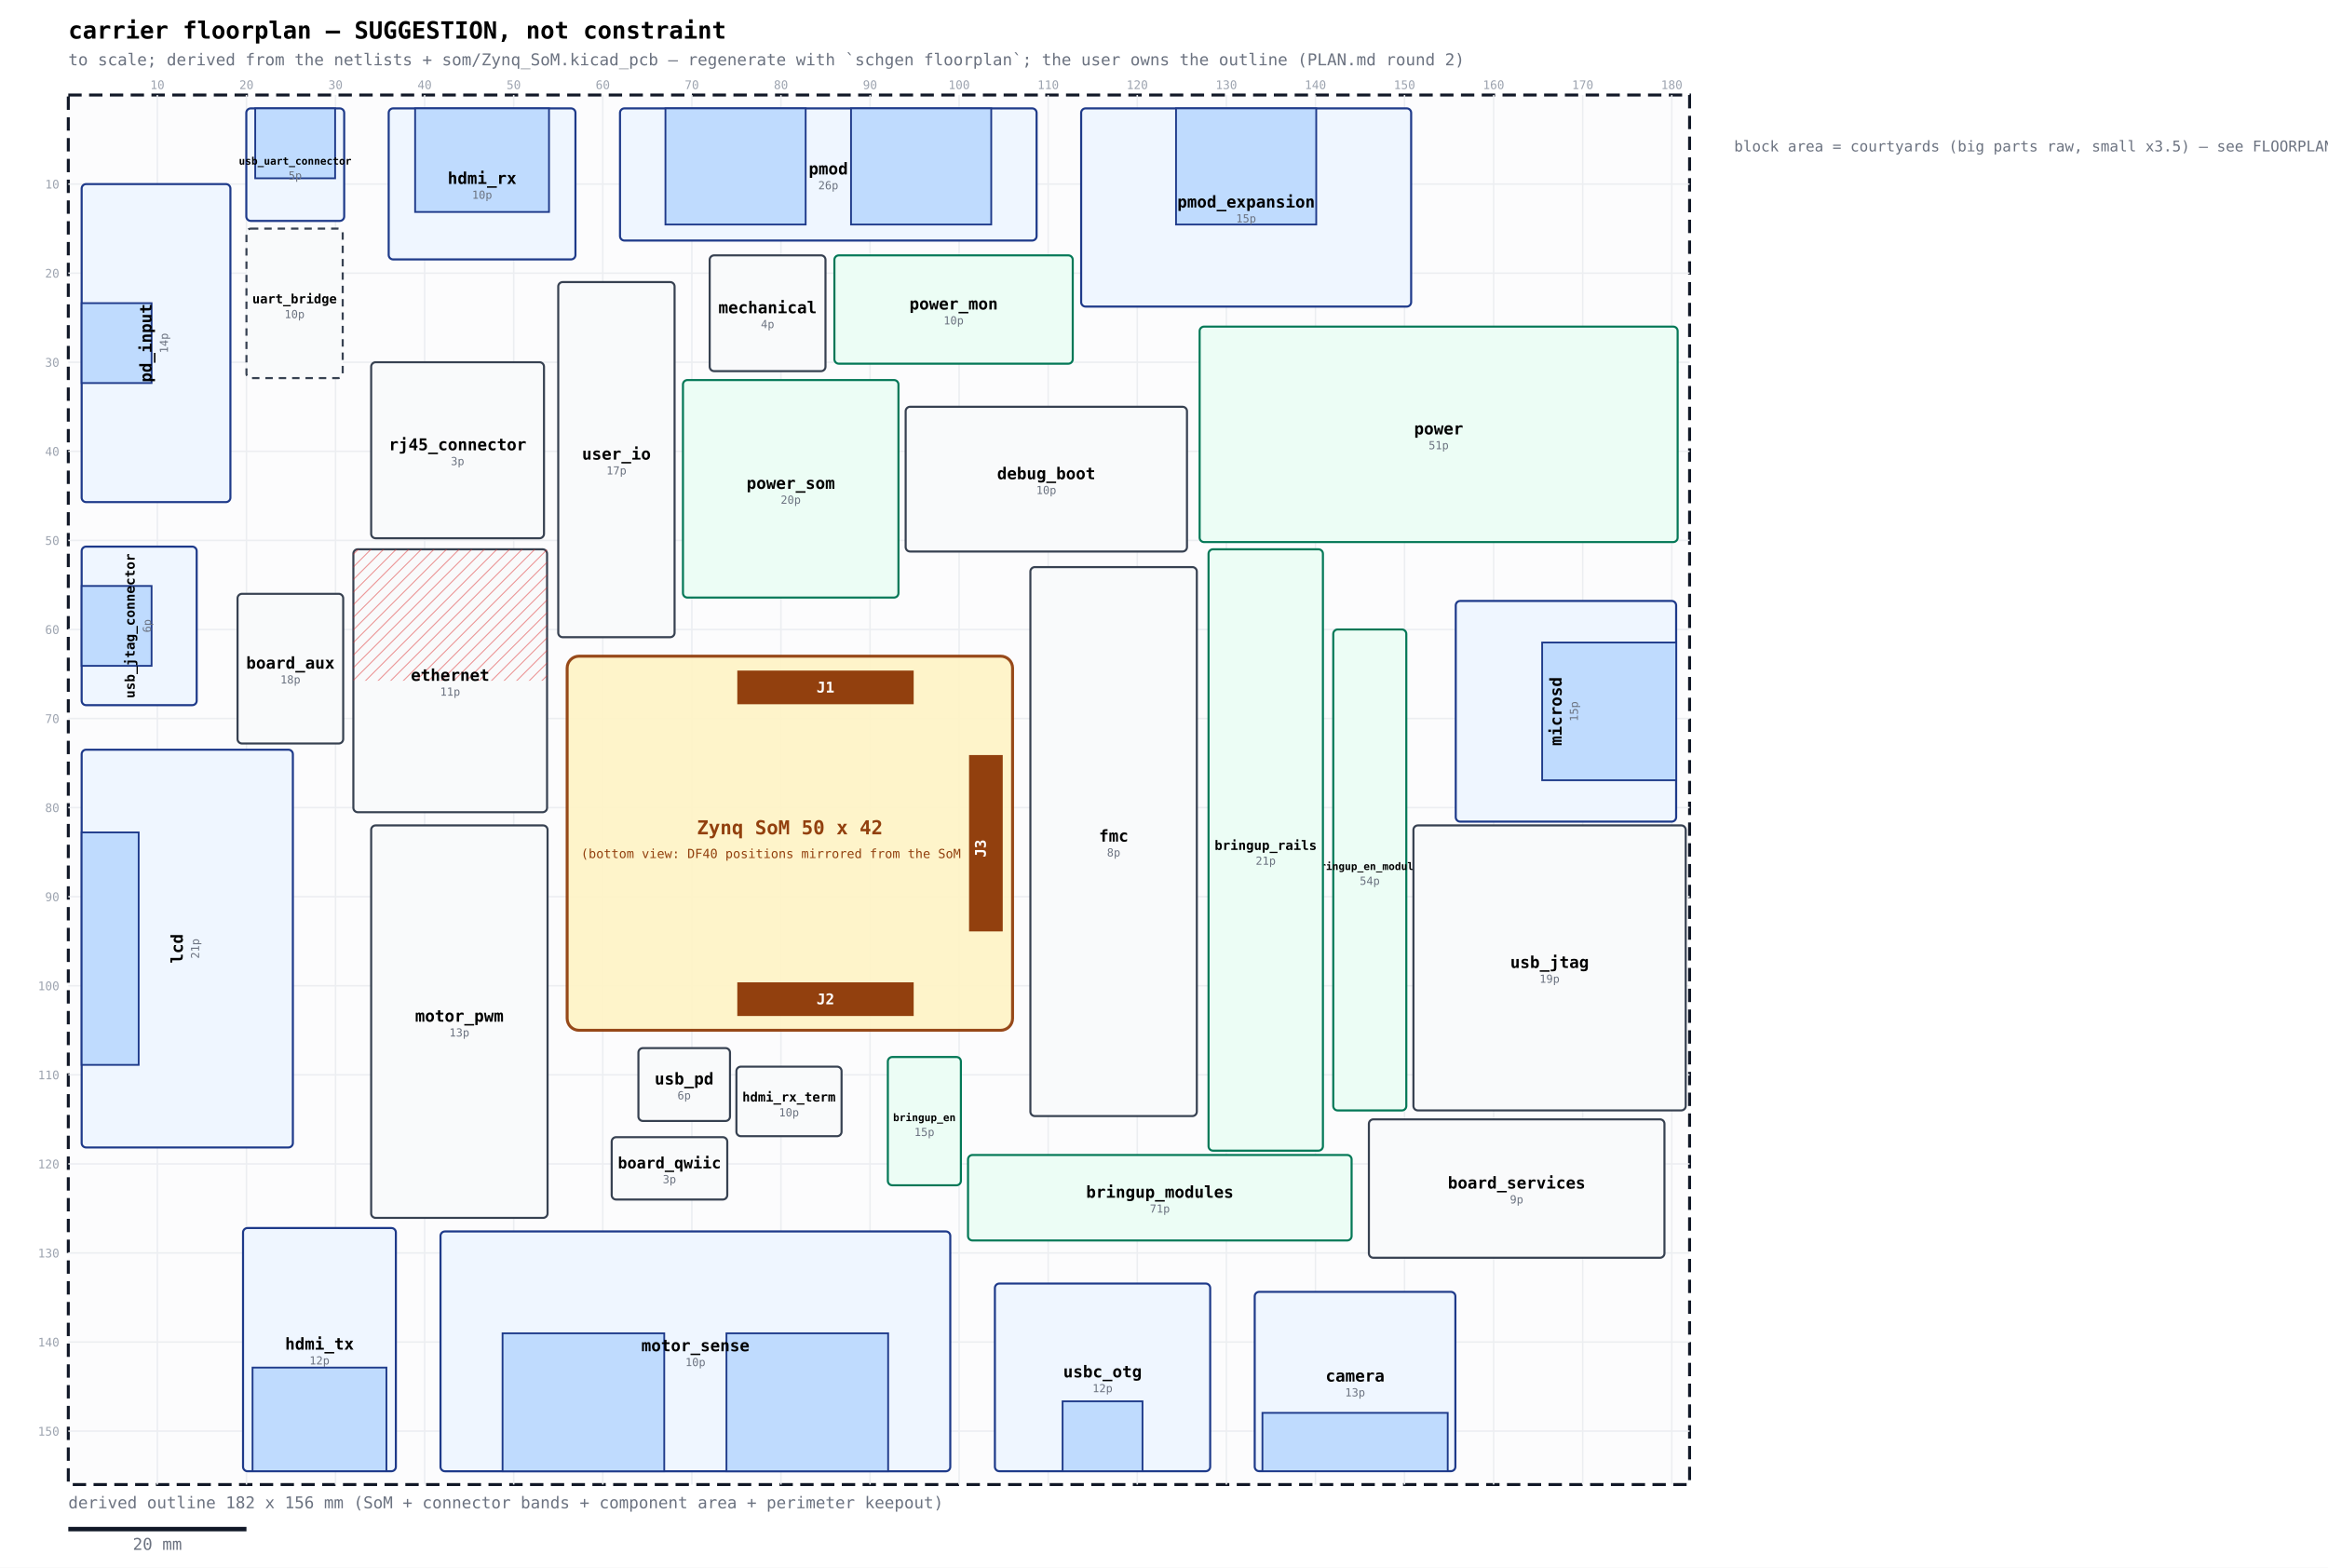
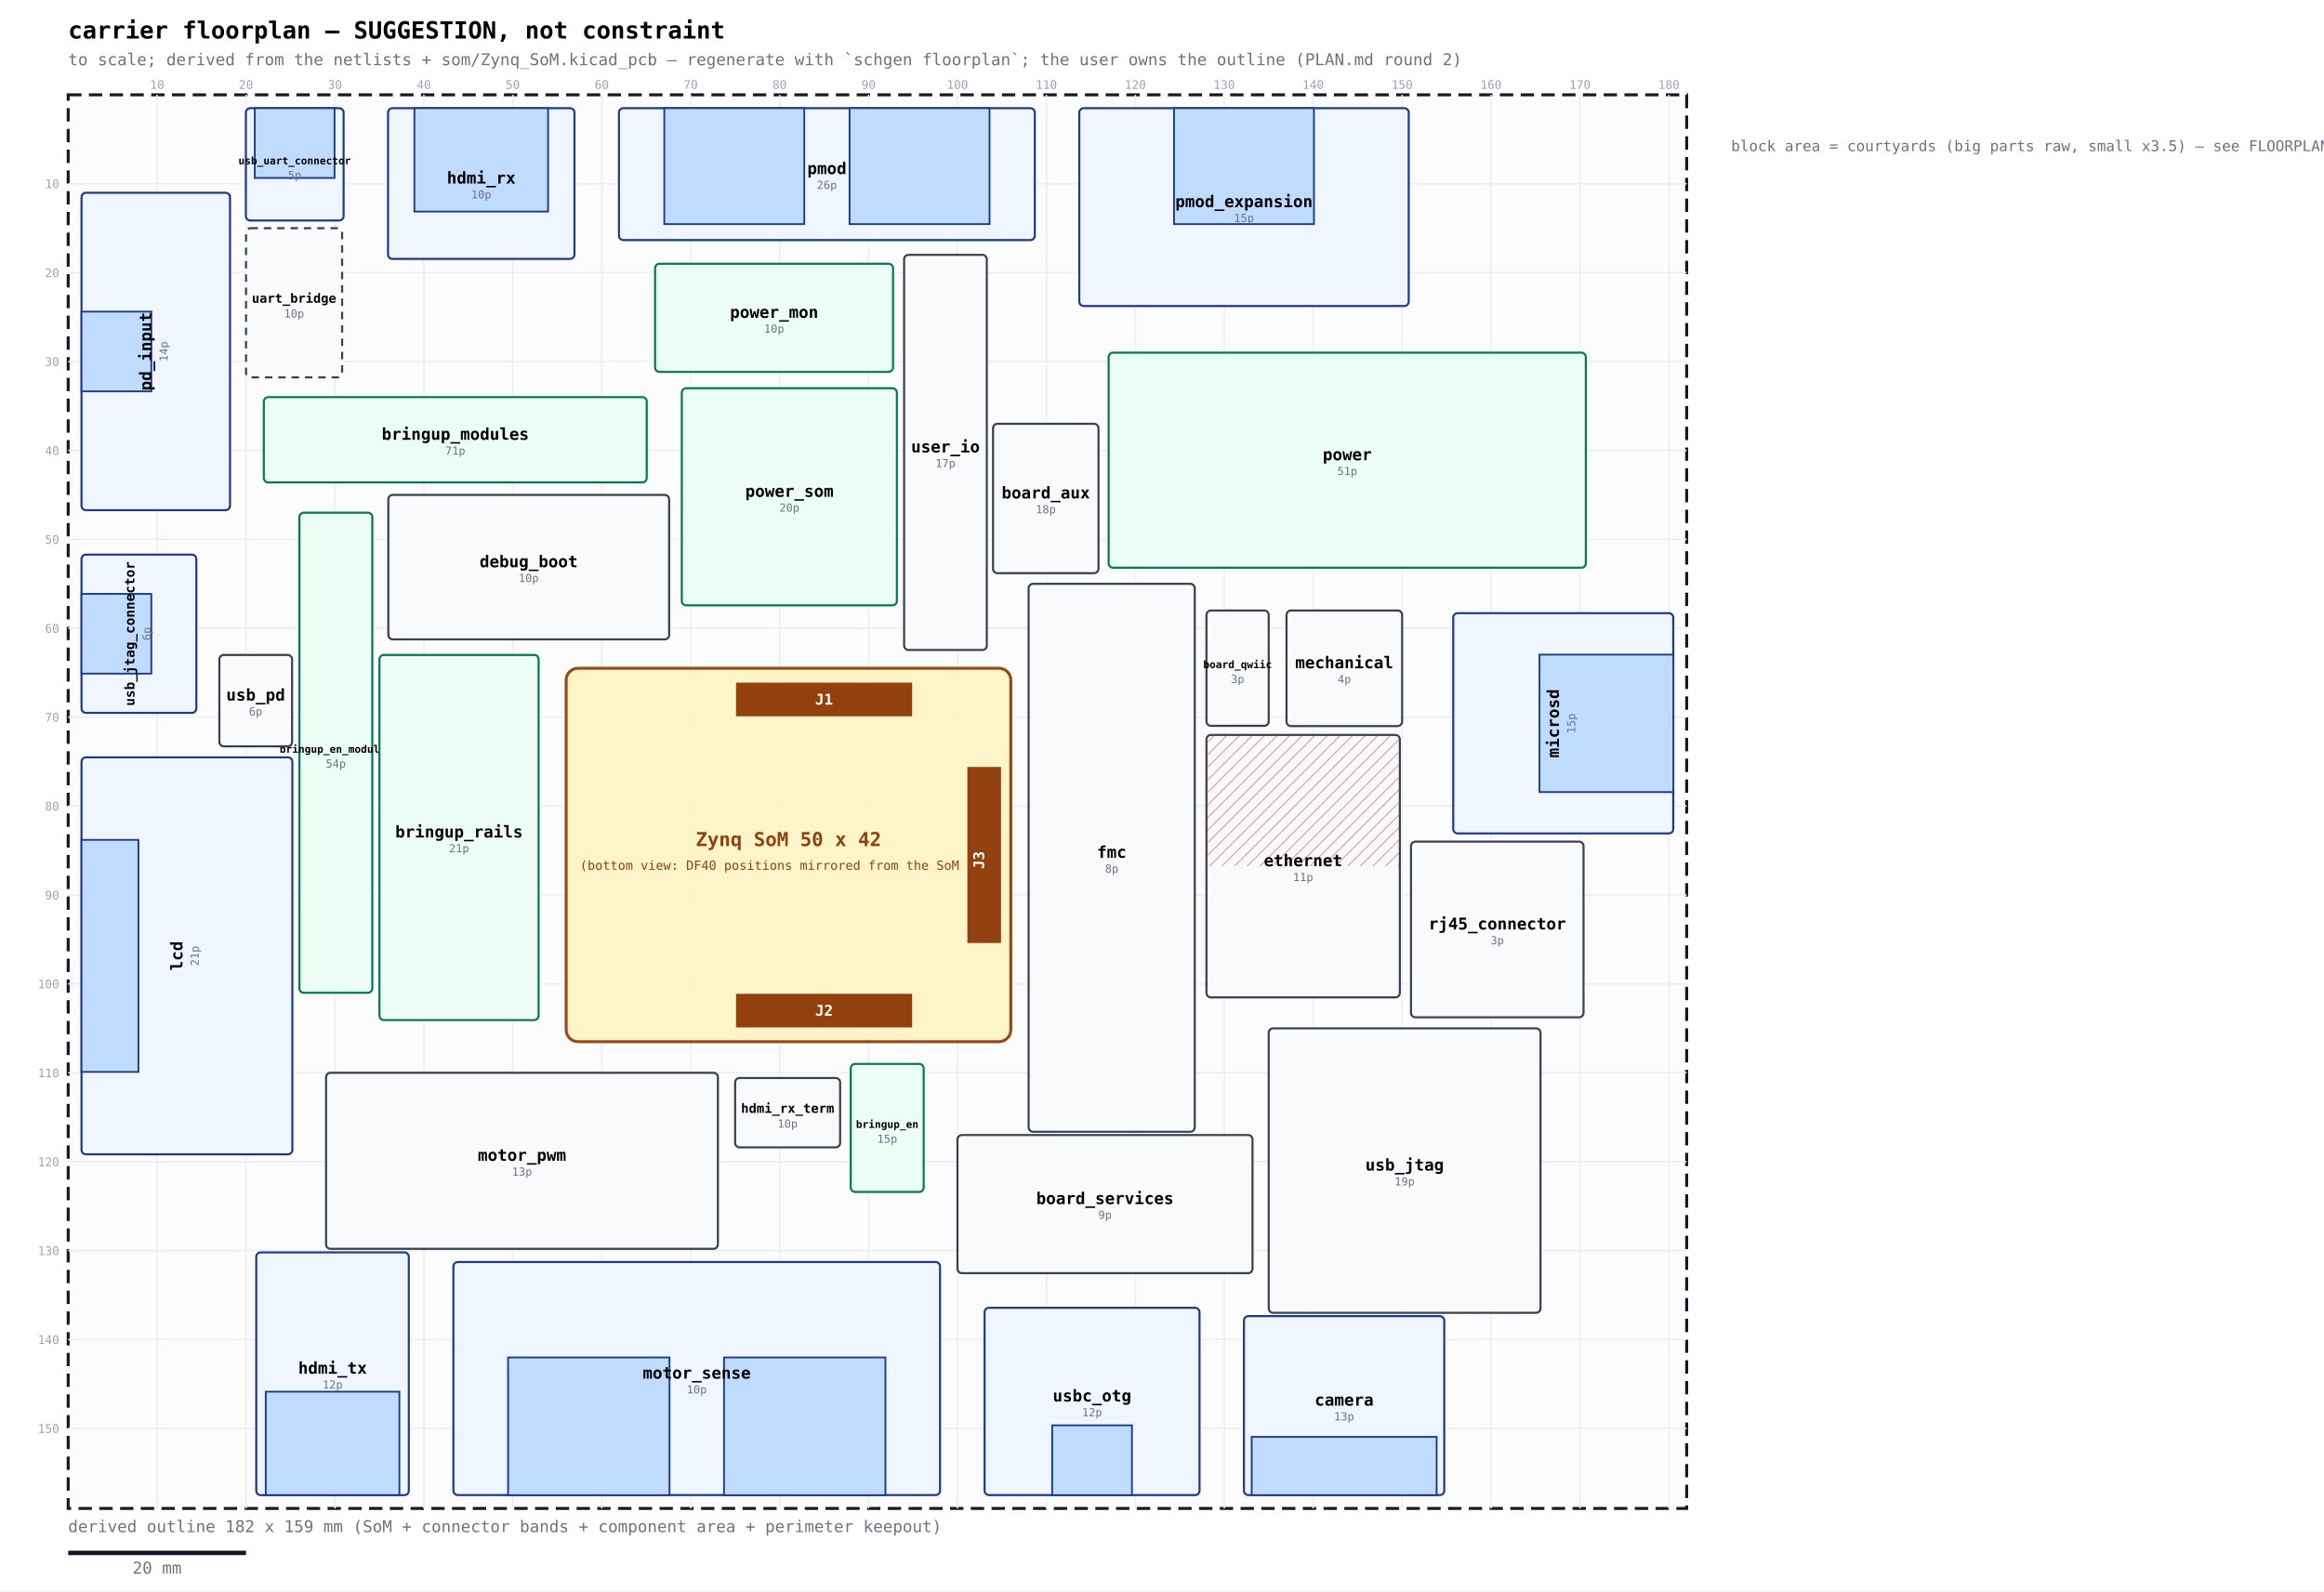
- <svg xmlns="http://www.w3.org/2000/svg" viewBox="0 0 1568 1056" font-family="ui-monospace, SFMono-Regular, Menlo, monospace" font-size="11">
+ <svg xmlns="http://www.w3.org/2000/svg" viewBox="0 0 1568 1074" font-family="ui-monospace, SFMono-Regular, Menlo, monospace" font-size="11">
  <defs>
    <pattern id="keepout" width="6" height="6" patternUnits="userSpaceOnUse" patternTransform="rotate(45)">
      <line x1="0" y1="0" x2="0" y2="6" stroke="#dc2626" stroke-width="1.2" />
    </pattern>
  </defs>
-   <rect width="1568" height="1056" fill="white" />
+   <rect width="1568" height="1074" fill="white" />
  <text x="46.0" y="26" font-size="16" font-weight="bold">carrier floorplan — SUGGESTION, not constraint</text>
  <text x="46.0" y="44" fill="#6b7280">to scale; derived from the netlists + som/Zynq_SoM.kicad_pcb — regenerate with `schgen floorplan`; the user owns the outline (PLAN.md round 2)</text>
-   <rect x="46.0" y="64.0" width="1092" height="936" fill="#fcfcfd" stroke="#111827" stroke-width="2" stroke-dasharray="9,5" />
-   <line x1="106.0" y1="64.0" x2="106.0" y2="1000.0" stroke="#eceef1" stroke-width="1" />
+   <rect x="46.0" y="64.0" width="1092" height="954" fill="#fcfcfd" stroke="#111827" stroke-width="2" stroke-dasharray="9,5" />
+   <line x1="106.0" y1="64.0" x2="106.0" y2="1018.0" stroke="#eceef1" stroke-width="1" />
  <text x="106.0" y="60.0" fill="#9ca3af" font-size="8" text-anchor="middle">10</text>
-   <line x1="166.0" y1="64.0" x2="166.0" y2="1000.0" stroke="#eceef1" stroke-width="1" />
+   <line x1="166.0" y1="64.0" x2="166.0" y2="1018.0" stroke="#eceef1" stroke-width="1" />
  <text x="166.0" y="60.0" fill="#9ca3af" font-size="8" text-anchor="middle">20</text>
-   <line x1="226.0" y1="64.0" x2="226.0" y2="1000.0" stroke="#eceef1" stroke-width="1" />
+   <line x1="226.0" y1="64.0" x2="226.0" y2="1018.0" stroke="#eceef1" stroke-width="1" />
  <text x="226.0" y="60.0" fill="#9ca3af" font-size="8" text-anchor="middle">30</text>
-   <line x1="286.0" y1="64.0" x2="286.0" y2="1000.0" stroke="#eceef1" stroke-width="1" />
+   <line x1="286.0" y1="64.0" x2="286.0" y2="1018.0" stroke="#eceef1" stroke-width="1" />
  <text x="286.0" y="60.0" fill="#9ca3af" font-size="8" text-anchor="middle">40</text>
-   <line x1="346.0" y1="64.0" x2="346.0" y2="1000.0" stroke="#eceef1" stroke-width="1" />
+   <line x1="346.0" y1="64.0" x2="346.0" y2="1018.0" stroke="#eceef1" stroke-width="1" />
  <text x="346.0" y="60.0" fill="#9ca3af" font-size="8" text-anchor="middle">50</text>
-   <line x1="406.0" y1="64.0" x2="406.0" y2="1000.0" stroke="#eceef1" stroke-width="1" />
+   <line x1="406.0" y1="64.0" x2="406.0" y2="1018.0" stroke="#eceef1" stroke-width="1" />
  <text x="406.0" y="60.0" fill="#9ca3af" font-size="8" text-anchor="middle">60</text>
-   <line x1="466.0" y1="64.0" x2="466.0" y2="1000.0" stroke="#eceef1" stroke-width="1" />
+   <line x1="466.0" y1="64.0" x2="466.0" y2="1018.0" stroke="#eceef1" stroke-width="1" />
  <text x="466.0" y="60.0" fill="#9ca3af" font-size="8" text-anchor="middle">70</text>
-   <line x1="526.0" y1="64.0" x2="526.0" y2="1000.0" stroke="#eceef1" stroke-width="1" />
+   <line x1="526.0" y1="64.0" x2="526.0" y2="1018.0" stroke="#eceef1" stroke-width="1" />
  <text x="526.0" y="60.0" fill="#9ca3af" font-size="8" text-anchor="middle">80</text>
-   <line x1="586.0" y1="64.0" x2="586.0" y2="1000.0" stroke="#eceef1" stroke-width="1" />
+   <line x1="586.0" y1="64.0" x2="586.0" y2="1018.0" stroke="#eceef1" stroke-width="1" />
  <text x="586.0" y="60.0" fill="#9ca3af" font-size="8" text-anchor="middle">90</text>
-   <line x1="646.0" y1="64.0" x2="646.0" y2="1000.0" stroke="#eceef1" stroke-width="1" />
+   <line x1="646.0" y1="64.0" x2="646.0" y2="1018.0" stroke="#eceef1" stroke-width="1" />
  <text x="646.0" y="60.0" fill="#9ca3af" font-size="8" text-anchor="middle">100</text>
-   <line x1="706.0" y1="64.0" x2="706.0" y2="1000.0" stroke="#eceef1" stroke-width="1" />
+   <line x1="706.0" y1="64.0" x2="706.0" y2="1018.0" stroke="#eceef1" stroke-width="1" />
  <text x="706.0" y="60.0" fill="#9ca3af" font-size="8" text-anchor="middle">110</text>
-   <line x1="766.0" y1="64.0" x2="766.0" y2="1000.0" stroke="#eceef1" stroke-width="1" />
+   <line x1="766.0" y1="64.0" x2="766.0" y2="1018.0" stroke="#eceef1" stroke-width="1" />
  <text x="766.0" y="60.0" fill="#9ca3af" font-size="8" text-anchor="middle">120</text>
-   <line x1="826.0" y1="64.0" x2="826.0" y2="1000.0" stroke="#eceef1" stroke-width="1" />
+   <line x1="826.0" y1="64.0" x2="826.0" y2="1018.0" stroke="#eceef1" stroke-width="1" />
  <text x="826.0" y="60.0" fill="#9ca3af" font-size="8" text-anchor="middle">130</text>
-   <line x1="886.0" y1="64.0" x2="886.0" y2="1000.0" stroke="#eceef1" stroke-width="1" />
+   <line x1="886.0" y1="64.0" x2="886.0" y2="1018.0" stroke="#eceef1" stroke-width="1" />
  <text x="886.0" y="60.0" fill="#9ca3af" font-size="8" text-anchor="middle">140</text>
-   <line x1="946.0" y1="64.0" x2="946.0" y2="1000.0" stroke="#eceef1" stroke-width="1" />
+   <line x1="946.0" y1="64.0" x2="946.0" y2="1018.0" stroke="#eceef1" stroke-width="1" />
  <text x="946.0" y="60.0" fill="#9ca3af" font-size="8" text-anchor="middle">150</text>
-   <line x1="1006.0" y1="64.0" x2="1006.0" y2="1000.0" stroke="#eceef1" stroke-width="1" />
+   <line x1="1006.0" y1="64.0" x2="1006.0" y2="1018.0" stroke="#eceef1" stroke-width="1" />
  <text x="1006.0" y="60.0" fill="#9ca3af" font-size="8" text-anchor="middle">160</text>
-   <line x1="1066.0" y1="64.0" x2="1066.0" y2="1000.0" stroke="#eceef1" stroke-width="1" />
+   <line x1="1066.0" y1="64.0" x2="1066.0" y2="1018.0" stroke="#eceef1" stroke-width="1" />
  <text x="1066.0" y="60.0" fill="#9ca3af" font-size="8" text-anchor="middle">170</text>
-   <line x1="1126.0" y1="64.0" x2="1126.0" y2="1000.0" stroke="#eceef1" stroke-width="1" />
+   <line x1="1126.0" y1="64.0" x2="1126.0" y2="1018.0" stroke="#eceef1" stroke-width="1" />
  <text x="1126.0" y="60.0" fill="#9ca3af" font-size="8" text-anchor="middle">180</text>
  <line x1="46.0" y1="124.0" x2="1138.0" y2="124.0" stroke="#eceef1" stroke-width="1" />
  <text x="40.0" y="127.0" fill="#9ca3af" font-size="8" text-anchor="end">10</text>
  <line x1="46.0" y1="184.0" x2="1138.0" y2="184.0" stroke="#eceef1" stroke-width="1" />
  <text x="40.0" y="187.0" fill="#9ca3af" font-size="8" text-anchor="end">20</text>
  <line x1="46.0" y1="244.0" x2="1138.0" y2="244.0" stroke="#eceef1" stroke-width="1" />
  <text x="40.0" y="247.0" fill="#9ca3af" font-size="8" text-anchor="end">30</text>
  <line x1="46.0" y1="304.0" x2="1138.0" y2="304.0" stroke="#eceef1" stroke-width="1" />
  <text x="40.0" y="307.0" fill="#9ca3af" font-size="8" text-anchor="end">40</text>
  <line x1="46.0" y1="364.0" x2="1138.0" y2="364.0" stroke="#eceef1" stroke-width="1" />
  <text x="40.0" y="367.0" fill="#9ca3af" font-size="8" text-anchor="end">50</text>
  <line x1="46.0" y1="424.0" x2="1138.0" y2="424.0" stroke="#eceef1" stroke-width="1" />
  <text x="40.0" y="427.0" fill="#9ca3af" font-size="8" text-anchor="end">60</text>
  <line x1="46.0" y1="484.0" x2="1138.0" y2="484.0" stroke="#eceef1" stroke-width="1" />
  <text x="40.0" y="487.0" fill="#9ca3af" font-size="8" text-anchor="end">70</text>
  <line x1="46.0" y1="544.0" x2="1138.0" y2="544.0" stroke="#eceef1" stroke-width="1" />
  <text x="40.0" y="547.0" fill="#9ca3af" font-size="8" text-anchor="end">80</text>
  <line x1="46.0" y1="604.0" x2="1138.0" y2="604.0" stroke="#eceef1" stroke-width="1" />
  <text x="40.0" y="607.0" fill="#9ca3af" font-size="8" text-anchor="end">90</text>
  <line x1="46.0" y1="664.0" x2="1138.0" y2="664.0" stroke="#eceef1" stroke-width="1" />
  <text x="40.0" y="667.0" fill="#9ca3af" font-size="8" text-anchor="end">100</text>
  <line x1="46.0" y1="724.0" x2="1138.0" y2="724.0" stroke="#eceef1" stroke-width="1" />
  <text x="40.0" y="727.0" fill="#9ca3af" font-size="8" text-anchor="end">110</text>
  <line x1="46.0" y1="784.0" x2="1138.0" y2="784.0" stroke="#eceef1" stroke-width="1" />
  <text x="40.0" y="787.0" fill="#9ca3af" font-size="8" text-anchor="end">120</text>
  <line x1="46.0" y1="844.0" x2="1138.0" y2="844.0" stroke="#eceef1" stroke-width="1" />
  <text x="40.0" y="847.0" fill="#9ca3af" font-size="8" text-anchor="end">130</text>
  <line x1="46.0" y1="904.0" x2="1138.0" y2="904.0" stroke="#eceef1" stroke-width="1" />
  <text x="40.0" y="907.0" fill="#9ca3af" font-size="8" text-anchor="end">140</text>
  <line x1="46.0" y1="964.0" x2="1138.0" y2="964.0" stroke="#eceef1" stroke-width="1" />
  <text x="40.0" y="967.0" fill="#9ca3af" font-size="8" text-anchor="end">150</text>
-   <text x="46.0" y="1016.0" fill="#6b7280">derived outline 182 x 156 mm (SoM + connector bands + component area + perimeter keepout)</text>
-   <rect x="160.0" y="400.0" width="71.16" height="100.824" rx="3" fill="#f9fafb" stroke="#374151" stroke-width="1.4" />
-   <text x="195.6" y="450.4" text-anchor="middle" font-size="11.0" font-weight="bold">board_aux</text>
-   <text x="195.6" y="460.4" text-anchor="middle" font-size="7.5" fill="#6b7280">18p</text>
-   <rect x="412.0" y="766.0" width="77.845" height="41.999" rx="3" fill="#f9fafb" stroke="#374151" stroke-width="1.4" />
-   <text x="450.9" y="787.0" text-anchor="middle" font-size="10.5" font-weight="bold">board_qwiic</text>
-   <text x="450.9" y="797.0" text-anchor="middle" font-size="7.5" fill="#6b7280">3p</text>
-   <rect x="922.0" y="754.0" width="199.08" height="93.222" rx="3" fill="#f9fafb" stroke="#374151" stroke-width="1.4" />
-   <text x="1021.5" y="800.6" text-anchor="middle" font-size="11.0" font-weight="bold">board_services</text>
-   <text x="1021.5" y="810.6" text-anchor="middle" font-size="7.5" fill="#6b7280">9p</text>
-   <rect x="598.0" y="712.0" width="49.2" height="86.4" rx="3" fill="#ecfdf5" stroke="#047857" stroke-width="1.4" />
-   <text x="622.6" y="755.2" text-anchor="middle" font-size="7.0" font-weight="bold">bringup_en</text>
-   <text x="622.6" y="765.2" text-anchor="middle" font-size="7.5" fill="#6b7280">15p</text>
-   <rect x="898.0" y="424.0" width="49.2" height="324" rx="3" fill="#ecfdf5" stroke="#047857" stroke-width="1.4" />
-   <text x="922.6" y="586.0" text-anchor="middle" font-size="7.0" font-weight="bold">bringup_en_modules</text>
-   <text x="922.6" y="596.0" text-anchor="middle" font-size="7.5" fill="#6b7280">54p</text>
-   <rect x="652.0" y="778.0" width="258.36" height="57.576" rx="3" fill="#ecfdf5" stroke="#047857" stroke-width="1.4" />
-   <text x="781.2" y="806.8" text-anchor="middle" font-size="11.0" font-weight="bold">bringup_modules</text>
-   <text x="781.2" y="816.8" text-anchor="middle" font-size="7.5" fill="#6b7280">71p</text>
-   <rect x="814.0" y="370.0" width="77.04" height="405.084" rx="3" fill="#ecfdf5" stroke="#047857" stroke-width="1.4" />
-   <text x="852.5" y="572.5" text-anchor="middle" font-size="8.8" font-weight="bold">bringup_rails</text>
-   <text x="852.5" y="582.5" text-anchor="middle" font-size="7.5" fill="#6b7280">21p</text>
-   <rect x="845.1" y="870.2" width="135.149" height="120.781" rx="3" fill="#eff6ff" stroke="#1e3a8a" stroke-width="1.4" />
-   <rect x="850.3" y="951.7" width="124.8" height="39.3" fill="#bfdbfe" stroke="#1e3a8a" stroke-width="1.2" />
-   <text x="912.7" y="930.6" text-anchor="middle" font-size="11.0" font-weight="bold">camera</text>
-   <text x="912.7" y="940.6" text-anchor="middle" font-size="7.5" fill="#6b7280">13p</text>
-   <rect x="610.0" y="274.0" width="189.48" height="97.5" rx="3" fill="#f9fafb" stroke="#374151" stroke-width="1.4" />
-   <text x="704.7" y="322.8" text-anchor="middle" font-size="11.0" font-weight="bold">debug_boot</text>
-   <text x="704.7" y="332.8" text-anchor="middle" font-size="7.5" fill="#6b7280">10p</text>
-   <rect x="238.0" y="370.0" width="130.47" height="177.106" rx="3" fill="#f9fafb" stroke="#374151" stroke-width="1.4" />
-   <rect x="238" y="370" width="130.47" height="88.553" fill="url(#keepout)" opacity="0.5" />
-   <text x="303.2" y="458.6" text-anchor="middle" font-size="11.0" font-weight="bold">ethernet</text>
-   <text x="303.2" y="468.6" text-anchor="middle" font-size="7.5" fill="#6b7280">11p</text>
-   <rect x="694.0" y="382.0" width="112.11" height="369.78" rx="3" fill="#f9fafb" stroke="#374151" stroke-width="1.4" />
-   <text x="750.1" y="566.9" text-anchor="middle" font-size="11.0" font-weight="bold">fmc</text>
-   <text x="750.1" y="576.9" text-anchor="middle" font-size="7.5" fill="#6b7280">8p</text>
+   <text x="46.0" y="1034.0" fill="#6b7280">derived outline 182 x 159 mm (SoM + connector bands + component area + perimeter keepout)</text>
+   <rect x="670.0" y="286.0" width="71.16" height="100.824" rx="3" fill="#f9fafb" stroke="#374151" stroke-width="1.4" />
+   <text x="705.6" y="336.4" text-anchor="middle" font-size="11.0" font-weight="bold">board_aux</text>
+   <text x="705.6" y="346.4" text-anchor="middle" font-size="7.5" fill="#6b7280">18p</text>
+   <rect x="814.0" y="412.0" width="41.999" height="77.845" rx="3" fill="#f9fafb" stroke="#374151" stroke-width="1.4" />
+   <text x="835.0" y="450.9" text-anchor="middle" font-size="7.0" font-weight="bold">board_qwiic</text>
+   <text x="835.0" y="460.9" text-anchor="middle" font-size="7.5" fill="#6b7280">3p</text>
+   <rect x="646.0" y="766.0" width="199.08" height="93.222" rx="3" fill="#f9fafb" stroke="#374151" stroke-width="1.4" />
+   <text x="745.5" y="812.6" text-anchor="middle" font-size="11.0" font-weight="bold">board_services</text>
+   <text x="745.5" y="822.6" text-anchor="middle" font-size="7.5" fill="#6b7280">9p</text>
+   <rect x="574.0" y="718.0" width="49.2" height="86.4" rx="3" fill="#ecfdf5" stroke="#047857" stroke-width="1.4" />
+   <text x="598.6" y="761.2" text-anchor="middle" font-size="7.0" font-weight="bold">bringup_en</text>
+   <text x="598.6" y="771.2" text-anchor="middle" font-size="7.5" fill="#6b7280">15p</text>
+   <rect x="202.0" y="346.0" width="49.2" height="324" rx="3" fill="#ecfdf5" stroke="#047857" stroke-width="1.4" />
+   <text x="226.6" y="508.0" text-anchor="middle" font-size="7.0" font-weight="bold">bringup_en_modules</text>
+   <text x="226.6" y="518.0" text-anchor="middle" font-size="7.5" fill="#6b7280">54p</text>
+   <rect x="178.0" y="268.0" width="258.36" height="57.576" rx="3" fill="#ecfdf5" stroke="#047857" stroke-width="1.4" />
+   <text x="307.2" y="296.8" text-anchor="middle" font-size="11.0" font-weight="bold">bringup_modules</text>
+   <text x="307.2" y="306.8" text-anchor="middle" font-size="7.5" fill="#6b7280">71p</text>
+   <rect x="256.0" y="442.0" width="107.4" height="246.444" rx="3" fill="#ecfdf5" stroke="#047857" stroke-width="1.4" />
+   <text x="309.7" y="565.2" text-anchor="middle" font-size="11.0" font-weight="bold">bringup_rails</text>
+   <text x="309.7" y="575.2" text-anchor="middle" font-size="7.5" fill="#6b7280">21p</text>
+   <rect x="839.3" y="888.2" width="135.149" height="120.781" rx="3" fill="#eff6ff" stroke="#1e3a8a" stroke-width="1.4" />
+   <rect x="844.5" y="969.7" width="124.8" height="39.3" fill="#bfdbfe" stroke="#1e3a8a" stroke-width="1.2" />
+   <text x="906.9" y="948.6" text-anchor="middle" font-size="11.0" font-weight="bold">camera</text>
+   <text x="906.9" y="958.6" text-anchor="middle" font-size="7.5" fill="#6b7280">13p</text>
+   <rect x="262.0" y="334.0" width="189.48" height="97.5" rx="3" fill="#f9fafb" stroke="#374151" stroke-width="1.4" />
+   <text x="356.7" y="382.8" text-anchor="middle" font-size="11.0" font-weight="bold">debug_boot</text>
+   <text x="356.7" y="392.8" text-anchor="middle" font-size="7.5" fill="#6b7280">10p</text>
+   <rect x="814.0" y="496.0" width="130.47" height="177.106" rx="3" fill="#f9fafb" stroke="#374151" stroke-width="1.4" />
+   <rect x="814" y="496" width="130.47" height="88.553" fill="url(#keepout)" opacity="0.5" />
+   <text x="879.2" y="584.6" text-anchor="middle" font-size="11.0" font-weight="bold">ethernet</text>
+   <text x="879.2" y="594.6" text-anchor="middle" font-size="7.5" fill="#6b7280">11p</text>
+   <rect x="694.0" y="394.0" width="112.11" height="369.78" rx="3" fill="#f9fafb" stroke="#374151" stroke-width="1.4" />
+   <text x="750.1" y="578.9" text-anchor="middle" font-size="11.0" font-weight="bold">fmc</text>
+   <text x="750.1" y="588.9" text-anchor="middle" font-size="7.5" fill="#6b7280">8p</text>
  <rect x="261.8" y="73.0" width="125.787" height="101.746" rx="3" fill="#eff6ff" stroke="#1e3a8a" stroke-width="1.4" />
  <rect x="279.6" y="73.0" width="90.18" height="69.78" fill="#bfdbfe" stroke="#1e3a8a" stroke-width="1.2" />
  <text x="324.7" y="123.9" text-anchor="middle" font-size="11.0" font-weight="bold">hdmi_rx</text>
  <text x="324.7" y="133.9" text-anchor="middle" font-size="7.5" fill="#6b7280">10p</text>
-   <rect x="496.0" y="718.5" width="70.83" height="46.83" rx="3" fill="#f9fafb" stroke="#374151" stroke-width="1.4" />
-   <text x="531.4" y="742.0" text-anchor="middle" font-size="8.7" font-weight="bold">hdmi_rx_term</text>
-   <text x="531.4" y="752.0" text-anchor="middle" font-size="7.5" fill="#6b7280">10p</text>
-   <rect x="163.7" y="827.2" width="102.928" height="163.816" rx="3" fill="#eff6ff" stroke="#1e3a8a" stroke-width="1.4" />
-   <rect x="170.1" y="921.2" width="90.18" height="69.78" fill="#bfdbfe" stroke="#1e3a8a" stroke-width="1.2" />
-   <text x="215.2" y="909.1" text-anchor="middle" font-size="11.0" font-weight="bold">hdmi_tx</text>
-   <text x="215.2" y="919.1" text-anchor="middle" font-size="7.5" fill="#6b7280">12p</text>
-   <rect x="55.0" y="505.0" width="142.26" height="267.93" rx="3" fill="#eff6ff" stroke="#1e3a8a" stroke-width="1.4" />
-   <rect x="55.0" y="560.7" width="38.4" height="156.6" fill="#bfdbfe" stroke="#1e3a8a" stroke-width="1.2" />
-   <text x="123.1" y="639.0" text-anchor="middle" font-size="11.0" font-weight="bold" transform="rotate(-90 123.1 639.0)">lcd</text>
-   <text x="134.1" y="639.0" text-anchor="middle" font-size="7.5" fill="#6b7280" transform="rotate(-90 134.1 639.0)">21p</text>
-   <rect x="478.0" y="172.0" width="78" height="78" rx="3" fill="#f9fafb" stroke="#374151" stroke-width="1.4" />
-   <text x="517.0" y="211.0" text-anchor="middle" font-size="11.0" font-weight="bold">mechanical</text>
-   <text x="517.0" y="221.0" text-anchor="middle" font-size="7.5" fill="#6b7280">4p</text>
-   <rect x="980.5" y="404.8" width="148.45" height="148.646" rx="3" fill="#eff6ff" stroke="#1e3a8a" stroke-width="1.4" />
-   <rect x="1038.7" y="432.8" width="90.3" height="92.76" fill="#bfdbfe" stroke="#1e3a8a" stroke-width="1.2" />
-   <text x="1051.8" y="479.2" text-anchor="middle" font-size="11.0" font-weight="bold" transform="rotate(-90 1051.8 479.2)">microsd</text>
-   <text x="1062.8" y="479.2" text-anchor="middle" font-size="7.5" fill="#6b7280" transform="rotate(-90 1062.8 479.2)">15p</text>
-   <rect x="250.0" y="556.0" width="118.8" height="264.361" rx="3" fill="#f9fafb" stroke="#374151" stroke-width="1.4" />
-   <text x="309.4" y="688.2" text-anchor="middle" font-size="11.0" font-weight="bold">motor_pwm</text>
-   <text x="309.4" y="698.2" text-anchor="middle" font-size="7.5" fill="#6b7280">13p</text>
-   <rect x="296.7" y="829.5" width="343.351" height="161.55" rx="3" fill="#eff6ff" stroke="#1e3a8a" stroke-width="1.4" />
-   <rect x="338.5" y="898.1" width="108.9" height="92.94" fill="#bfdbfe" stroke="#1e3a8a" stroke-width="1.2" />
-   <rect x="489.3" y="898.1" width="108.9" height="92.94" fill="#bfdbfe" stroke="#1e3a8a" stroke-width="1.2" />
-   <text x="468.4" y="910.2" text-anchor="middle" font-size="11.0" font-weight="bold">motor_sense</text>
-   <text x="468.4" y="920.2" text-anchor="middle" font-size="7.5" fill="#6b7280">10p</text>
-   <rect x="55.0" y="124.0" width="100.189" height="214.207" rx="3" fill="#eff6ff" stroke="#1e3a8a" stroke-width="1.4" />
-   <rect x="55.0" y="204.2" width="47.1" height="53.82" fill="#bfdbfe" stroke="#1e3a8a" stroke-width="1.2" />
-   <text x="102.1" y="231.1" text-anchor="middle" font-size="11.0" font-weight="bold" transform="rotate(-90 102.1 231.1)">pd_input</text>
-   <text x="113.1" y="231.1" text-anchor="middle" font-size="7.5" fill="#6b7280" transform="rotate(-90 113.1 231.1)">14p</text>
+   <rect x="496.0" y="727.5" width="70.83" height="46.83" rx="3" fill="#f9fafb" stroke="#374151" stroke-width="1.4" />
+   <text x="531.4" y="751.0" text-anchor="middle" font-size="8.7" font-weight="bold">hdmi_rx_term</text>
+   <text x="531.4" y="761.0" text-anchor="middle" font-size="7.5" fill="#6b7280">10p</text>
+   <rect x="172.9" y="845.2" width="102.928" height="163.816" rx="3" fill="#eff6ff" stroke="#1e3a8a" stroke-width="1.4" />
+   <rect x="179.3" y="939.2" width="90.18" height="69.78" fill="#bfdbfe" stroke="#1e3a8a" stroke-width="1.2" />
+   <text x="224.4" y="927.1" text-anchor="middle" font-size="11.0" font-weight="bold">hdmi_tx</text>
+   <text x="224.4" y="937.1" text-anchor="middle" font-size="7.5" fill="#6b7280">12p</text>
+   <rect x="55.0" y="511.1" width="142.26" height="267.93" rx="3" fill="#eff6ff" stroke="#1e3a8a" stroke-width="1.4" />
+   <rect x="55.0" y="566.8" width="38.4" height="156.6" fill="#bfdbfe" stroke="#1e3a8a" stroke-width="1.2" />
+   <text x="123.1" y="645.1" text-anchor="middle" font-size="11.0" font-weight="bold" transform="rotate(-90 123.1 645.1)">lcd</text>
+   <text x="134.1" y="645.1" text-anchor="middle" font-size="7.5" fill="#6b7280" transform="rotate(-90 134.1 645.1)">21p</text>
+   <rect x="868.0" y="412.0" width="78" height="78" rx="3" fill="#f9fafb" stroke="#374151" stroke-width="1.4" />
+   <text x="907.0" y="451.0" text-anchor="middle" font-size="11.0" font-weight="bold">mechanical</text>
+   <text x="907.0" y="461.0" text-anchor="middle" font-size="7.5" fill="#6b7280">4p</text>
+   <rect x="980.5" y="413.8" width="148.45" height="148.646" rx="3" fill="#eff6ff" stroke="#1e3a8a" stroke-width="1.4" />
+   <rect x="1038.7" y="441.8" width="90.3" height="92.76" fill="#bfdbfe" stroke="#1e3a8a" stroke-width="1.2" />
+   <text x="1051.8" y="488.2" text-anchor="middle" font-size="11.0" font-weight="bold" transform="rotate(-90 1051.8 488.2)">microsd</text>
+   <text x="1062.8" y="488.2" text-anchor="middle" font-size="7.5" fill="#6b7280" transform="rotate(-90 1062.8 488.2)">15p</text>
+   <rect x="220.0" y="724.0" width="264.361" height="118.8" rx="3" fill="#f9fafb" stroke="#374151" stroke-width="1.4" />
+   <text x="352.2" y="783.4" text-anchor="middle" font-size="11.0" font-weight="bold">motor_pwm</text>
+   <text x="352.2" y="793.4" text-anchor="middle" font-size="7.5" fill="#6b7280">13p</text>
+   <rect x="305.9" y="851.7" width="328.351" height="157.272" rx="3" fill="#eff6ff" stroke="#1e3a8a" stroke-width="1.4" />
+   <rect x="342.8" y="916.1" width="108.9" height="92.94" fill="#bfdbfe" stroke="#1e3a8a" stroke-width="1.2" />
+   <rect x="488.5" y="916.1" width="108.9" height="92.94" fill="#bfdbfe" stroke="#1e3a8a" stroke-width="1.2" />
+   <text x="470.1" y="930.4" text-anchor="middle" font-size="11.0" font-weight="bold">motor_sense</text>
+   <text x="470.1" y="940.4" text-anchor="middle" font-size="7.5" fill="#6b7280">10p</text>
+   <rect x="55.0" y="130.1" width="100.189" height="214.207" rx="3" fill="#eff6ff" stroke="#1e3a8a" stroke-width="1.4" />
+   <rect x="55.0" y="210.3" width="47.1" height="53.82" fill="#bfdbfe" stroke="#1e3a8a" stroke-width="1.2" />
+   <text x="102.1" y="237.2" text-anchor="middle" font-size="11.0" font-weight="bold" transform="rotate(-90 102.1 237.2)">pd_input</text>
+   <text x="113.1" y="237.2" text-anchor="middle" font-size="7.5" fill="#6b7280" transform="rotate(-90 113.1 237.2)">14p</text>
  <rect x="417.6" y="73.0" width="280.59" height="89.034" rx="3" fill="#eff6ff" stroke="#1e3a8a" stroke-width="1.4" />
  <rect x="448.2" y="73.0" width="94.44" height="78.24" fill="#bfdbfe" stroke="#1e3a8a" stroke-width="1.2" />
  <rect x="573.2" y="73.0" width="94.44" height="78.24" fill="#bfdbfe" stroke="#1e3a8a" stroke-width="1.2" />
  <text x="557.9" y="117.5" text-anchor="middle" font-size="11.0" font-weight="bold">pmod</text>
  <text x="557.9" y="127.5" text-anchor="middle" font-size="7.5" fill="#6b7280">26p</text>
  <rect x="728.2" y="73.0" width="222.27" height="133.518" rx="3" fill="#eff6ff" stroke="#1e3a8a" stroke-width="1.4" />
  <rect x="792.1" y="73.0" width="94.44" height="78.24" fill="#bfdbfe" stroke="#1e3a8a" stroke-width="1.2" />
  <text x="839.3" y="139.8" text-anchor="middle" font-size="11.0" font-weight="bold">pmod_expansion</text>
  <text x="839.3" y="149.8" text-anchor="middle" font-size="7.5" fill="#6b7280">15p</text>
-   <rect x="808.0" y="220.0" width="321.962" height="145.139" rx="3" fill="#ecfdf5" stroke="#047857" stroke-width="1.4" />
-   <text x="969.0" y="292.6" text-anchor="middle" font-size="11.0" font-weight="bold">power</text>
-   <text x="969.0" y="302.6" text-anchor="middle" font-size="7.5" fill="#6b7280">51p</text>
-   <rect x="562.0" y="172.0" width="160.539" height="72.981" rx="3" fill="#ecfdf5" stroke="#047857" stroke-width="1.4" />
-   <text x="642.3" y="208.5" text-anchor="middle" font-size="11.0" font-weight="bold">power_mon</text>
-   <text x="642.3" y="218.5" text-anchor="middle" font-size="7.5" fill="#6b7280">10p</text>
-   <rect x="460.0" y="256.0" width="145.139" height="146.521" rx="3" fill="#ecfdf5" stroke="#047857" stroke-width="1.4" />
-   <text x="532.6" y="329.3" text-anchor="middle" font-size="11.0" font-weight="bold">power_som</text>
-   <text x="532.6" y="339.3" text-anchor="middle" font-size="7.5" fill="#6b7280">20p</text>
-   <rect x="250.0" y="244.0" width="116.4" height="118.56" rx="3" fill="#f9fafb" stroke="#374151" stroke-width="1.4" />
-   <text x="308.2" y="303.3" text-anchor="middle" font-size="11.0" font-weight="bold">rj45_connector</text>
-   <text x="308.2" y="313.3" text-anchor="middle" font-size="7.5" fill="#6b7280">3p</text>
+   <rect x="748.0" y="238.0" width="321.962" height="145.139" rx="3" fill="#ecfdf5" stroke="#047857" stroke-width="1.4" />
+   <text x="909.0" y="310.6" text-anchor="middle" font-size="11.0" font-weight="bold">power</text>
+   <text x="909.0" y="320.6" text-anchor="middle" font-size="7.5" fill="#6b7280">51p</text>
+   <rect x="442.0" y="178.0" width="160.539" height="72.981" rx="3" fill="#ecfdf5" stroke="#047857" stroke-width="1.4" />
+   <text x="522.3" y="214.5" text-anchor="middle" font-size="11.0" font-weight="bold">power_mon</text>
+   <text x="522.3" y="224.5" text-anchor="middle" font-size="7.5" fill="#6b7280">10p</text>
+   <rect x="460.0" y="262.0" width="145.139" height="146.521" rx="3" fill="#ecfdf5" stroke="#047857" stroke-width="1.4" />
+   <text x="532.6" y="335.3" text-anchor="middle" font-size="11.0" font-weight="bold">power_som</text>
+   <text x="532.6" y="345.3" text-anchor="middle" font-size="7.5" fill="#6b7280">20p</text>
+   <rect x="952.0" y="568.0" width="116.4" height="118.56" rx="3" fill="#f9fafb" stroke="#374151" stroke-width="1.4" />
+   <text x="1010.2" y="627.3" text-anchor="middle" font-size="11.0" font-weight="bold">rj45_connector</text>
+   <text x="1010.2" y="637.3" text-anchor="middle" font-size="7.5" fill="#6b7280">3p</text>
  <rect x="166.0" y="154.0" width="64.83" height="100.68" rx="3" fill="#f9fafb" stroke="#374151" stroke-width="1.4" stroke-dasharray="5,4" />
  <text x="198.4" y="204.3" text-anchor="middle" font-size="8.6" font-weight="bold">uart_bridge</text>
  <text x="198.4" y="214.3" text-anchor="middle" font-size="7.5" fill="#6b7280">10p</text>
-   <rect x="952.0" y="556.0" width="183.391" height="191.976" rx="3" fill="#f9fafb" stroke="#374151" stroke-width="1.4" />
-   <text x="1043.7" y="652.0" text-anchor="middle" font-size="11.0" font-weight="bold">usb_jtag</text>
-   <text x="1043.7" y="662.0" text-anchor="middle" font-size="7.5" fill="#6b7280">19p</text>
-   <rect x="55.0" y="368.2" width="77.473" height="106.801" rx="3" fill="#eff6ff" stroke="#1e3a8a" stroke-width="1.4" />
-   <rect x="55.0" y="394.7" width="47.1" height="53.82" fill="#bfdbfe" stroke="#1e3a8a" stroke-width="1.2" />
-   <text x="90.7" y="421.6" text-anchor="middle" font-size="9.0" font-weight="bold" transform="rotate(-90 90.7 421.6)">usb_jtag_connector</text>
-   <text x="101.7" y="421.6" text-anchor="middle" font-size="7.5" fill="#6b7280" transform="rotate(-90 101.7 421.6)">6p</text>
-   <rect x="430.0" y="706.0" width="61.68" height="49.08" rx="3" fill="#f9fafb" stroke="#374151" stroke-width="1.4" />
-   <text x="460.8" y="730.5" text-anchor="middle" font-size="11.0" font-weight="bold">usb_pd</text>
-   <text x="460.8" y="740.5" text-anchor="middle" font-size="7.5" fill="#6b7280">6p</text>
+   <rect x="856.0" y="694.0" width="183.391" height="191.976" rx="3" fill="#f9fafb" stroke="#374151" stroke-width="1.4" />
+   <text x="947.7" y="790.0" text-anchor="middle" font-size="11.0" font-weight="bold">usb_jtag</text>
+   <text x="947.7" y="800.0" text-anchor="middle" font-size="7.5" fill="#6b7280">19p</text>
+   <rect x="55.0" y="374.3" width="77.473" height="106.801" rx="3" fill="#eff6ff" stroke="#1e3a8a" stroke-width="1.4" />
+   <rect x="55.0" y="400.8" width="47.1" height="53.82" fill="#bfdbfe" stroke="#1e3a8a" stroke-width="1.2" />
+   <text x="90.7" y="427.7" text-anchor="middle" font-size="9.0" font-weight="bold" transform="rotate(-90 90.7 427.7)">usb_jtag_connector</text>
+   <text x="101.7" y="427.7" text-anchor="middle" font-size="7.5" fill="#6b7280" transform="rotate(-90 101.7 427.7)">6p</text>
+   <rect x="148.0" y="442.0" width="49.08" height="61.68" rx="3" fill="#f9fafb" stroke="#374151" stroke-width="1.4" />
+   <text x="172.5" y="472.8" text-anchor="middle" font-size="11.0" font-weight="bold">usb_pd</text>
+   <text x="172.5" y="482.8" text-anchor="middle" font-size="7.5" fill="#6b7280">6p</text>
  <rect x="165.9" y="73.0" width="65.929" height="75.805" rx="3" fill="#eff6ff" stroke="#1e3a8a" stroke-width="1.4" />
  <rect x="171.9" y="73.0" width="53.82" height="47.1" fill="#bfdbfe" stroke="#1e3a8a" stroke-width="1.2" />
  <text x="198.8" y="110.9" text-anchor="middle" font-size="7.0" font-weight="bold">usb_uart_connector</text>
  <text x="198.8" y="120.9" text-anchor="middle" font-size="7.5" fill="#6b7280">5p</text>
-   <rect x="670.1" y="864.6" width="145.009" height="126.409" rx="3" fill="#eff6ff" stroke="#1e3a8a" stroke-width="1.4" />
-   <rect x="715.7" y="943.9" width="53.82" height="47.1" fill="#bfdbfe" stroke="#1e3a8a" stroke-width="1.2" />
-   <text x="742.6" y="927.8" text-anchor="middle" font-size="11.0" font-weight="bold">usbc_otg</text>
-   <text x="742.6" y="937.8" text-anchor="middle" font-size="7.5" fill="#6b7280">12p</text>
-   <rect x="376.0" y="190.0" width="78.36" height="239.22" rx="3" fill="#f9fafb" stroke="#374151" stroke-width="1.4" />
-   <text x="415.2" y="309.6" text-anchor="middle" font-size="11.0" font-weight="bold">user_io</text>
-   <text x="415.2" y="319.6" text-anchor="middle" font-size="7.5" fill="#6b7280">17p</text>
-   <rect x="382.0" y="442.0" width="300" height="252" rx="8" fill="#fef3c7" stroke="#92400e" stroke-width="2" opacity="0.95" />
-   <text x="532" y="562" text-anchor="middle" font-size="13" font-weight="bold" fill="#92400e">Zynq SoM 50 x 42</text>
-   <text x="532" y="578" text-anchor="middle" font-size="8.5" fill="#92400e">(bottom view: DF40 positions mirrored from the SoM PCB)</text>
-   <rect x="496.6" y="451.7" width="118.8" height="22.68" fill="#92400e" />
-   <text x="556.0" y="466.5" text-anchor="middle" font-size="10" font-weight="bold" fill="white">J1</text>
-   <rect x="496.6" y="661.7" width="118.8" height="22.68" fill="#92400e" />
-   <text x="556.0" y="676.5" text-anchor="middle" font-size="10" font-weight="bold" fill="white">J2</text>
-   <rect x="652.7" y="508.6" width="22.68" height="118.8" fill="#92400e" />
-   <text x="664.0" y="571.5" text-anchor="middle" font-size="10" font-weight="bold" fill="white" transform="rotate(-90 664.0 571.5)">J3</text>
-   <line x1="46.0" y1="1030.0" x2="166.0" y2="1030.0" stroke="#111827" stroke-width="3" />
-   <text x="106.0" y="1044.0" text-anchor="middle" fill="#6b7280">20 mm</text>
+   <rect x="664.3" y="882.6" width="145.009" height="126.409" rx="3" fill="#eff6ff" stroke="#1e3a8a" stroke-width="1.4" />
+   <rect x="709.9" y="961.9" width="53.82" height="47.1" fill="#bfdbfe" stroke="#1e3a8a" stroke-width="1.2" />
+   <text x="736.8" y="945.8" text-anchor="middle" font-size="11.0" font-weight="bold">usbc_otg</text>
+   <text x="736.8" y="955.8" text-anchor="middle" font-size="7.5" fill="#6b7280">12p</text>
+   <rect x="610.0" y="172.0" width="55.8" height="266.64" rx="3" fill="#f9fafb" stroke="#374151" stroke-width="1.4" />
+   <text x="637.9" y="305.3" text-anchor="middle" font-size="11.0" font-weight="bold">user_io</text>
+   <text x="637.9" y="315.3" text-anchor="middle" font-size="7.5" fill="#6b7280">17p</text>
+   <rect x="382.0" y="451.0" width="300" height="252" rx="8" fill="#fef3c7" stroke="#92400e" stroke-width="2" opacity="0.95" />
+   <text x="532" y="571" text-anchor="middle" font-size="13" font-weight="bold" fill="#92400e">Zynq SoM 50 x 42</text>
+   <text x="532" y="587" text-anchor="middle" font-size="8.5" fill="#92400e">(bottom view: DF40 positions mirrored from the SoM PCB)</text>
+   <rect x="496.6" y="460.7" width="118.8" height="22.68" fill="#92400e" />
+   <text x="556.0" y="475.5" text-anchor="middle" font-size="10" font-weight="bold" fill="white">J1</text>
+   <rect x="496.6" y="670.7" width="118.8" height="22.68" fill="#92400e" />
+   <text x="556.0" y="685.5" text-anchor="middle" font-size="10" font-weight="bold" fill="white">J2</text>
+   <rect x="652.7" y="517.6" width="22.68" height="118.8" fill="#92400e" />
+   <text x="664.0" y="580.5" text-anchor="middle" font-size="10" font-weight="bold" fill="white" transform="rotate(-90 664.0 580.5)">J3</text>
+   <line x1="46.0" y1="1048.0" x2="166.0" y2="1048.0" stroke="#111827" stroke-width="3" />
+   <text x="106.0" y="1062.0" text-anchor="middle" fill="#6b7280">20 mm</text>
  <text x="1168" y="102" fill="#6b7280" font-size="10">block area = courtyards (big parts raw, small x3.5) — see FLOORPLAN.md</text>
</svg>
